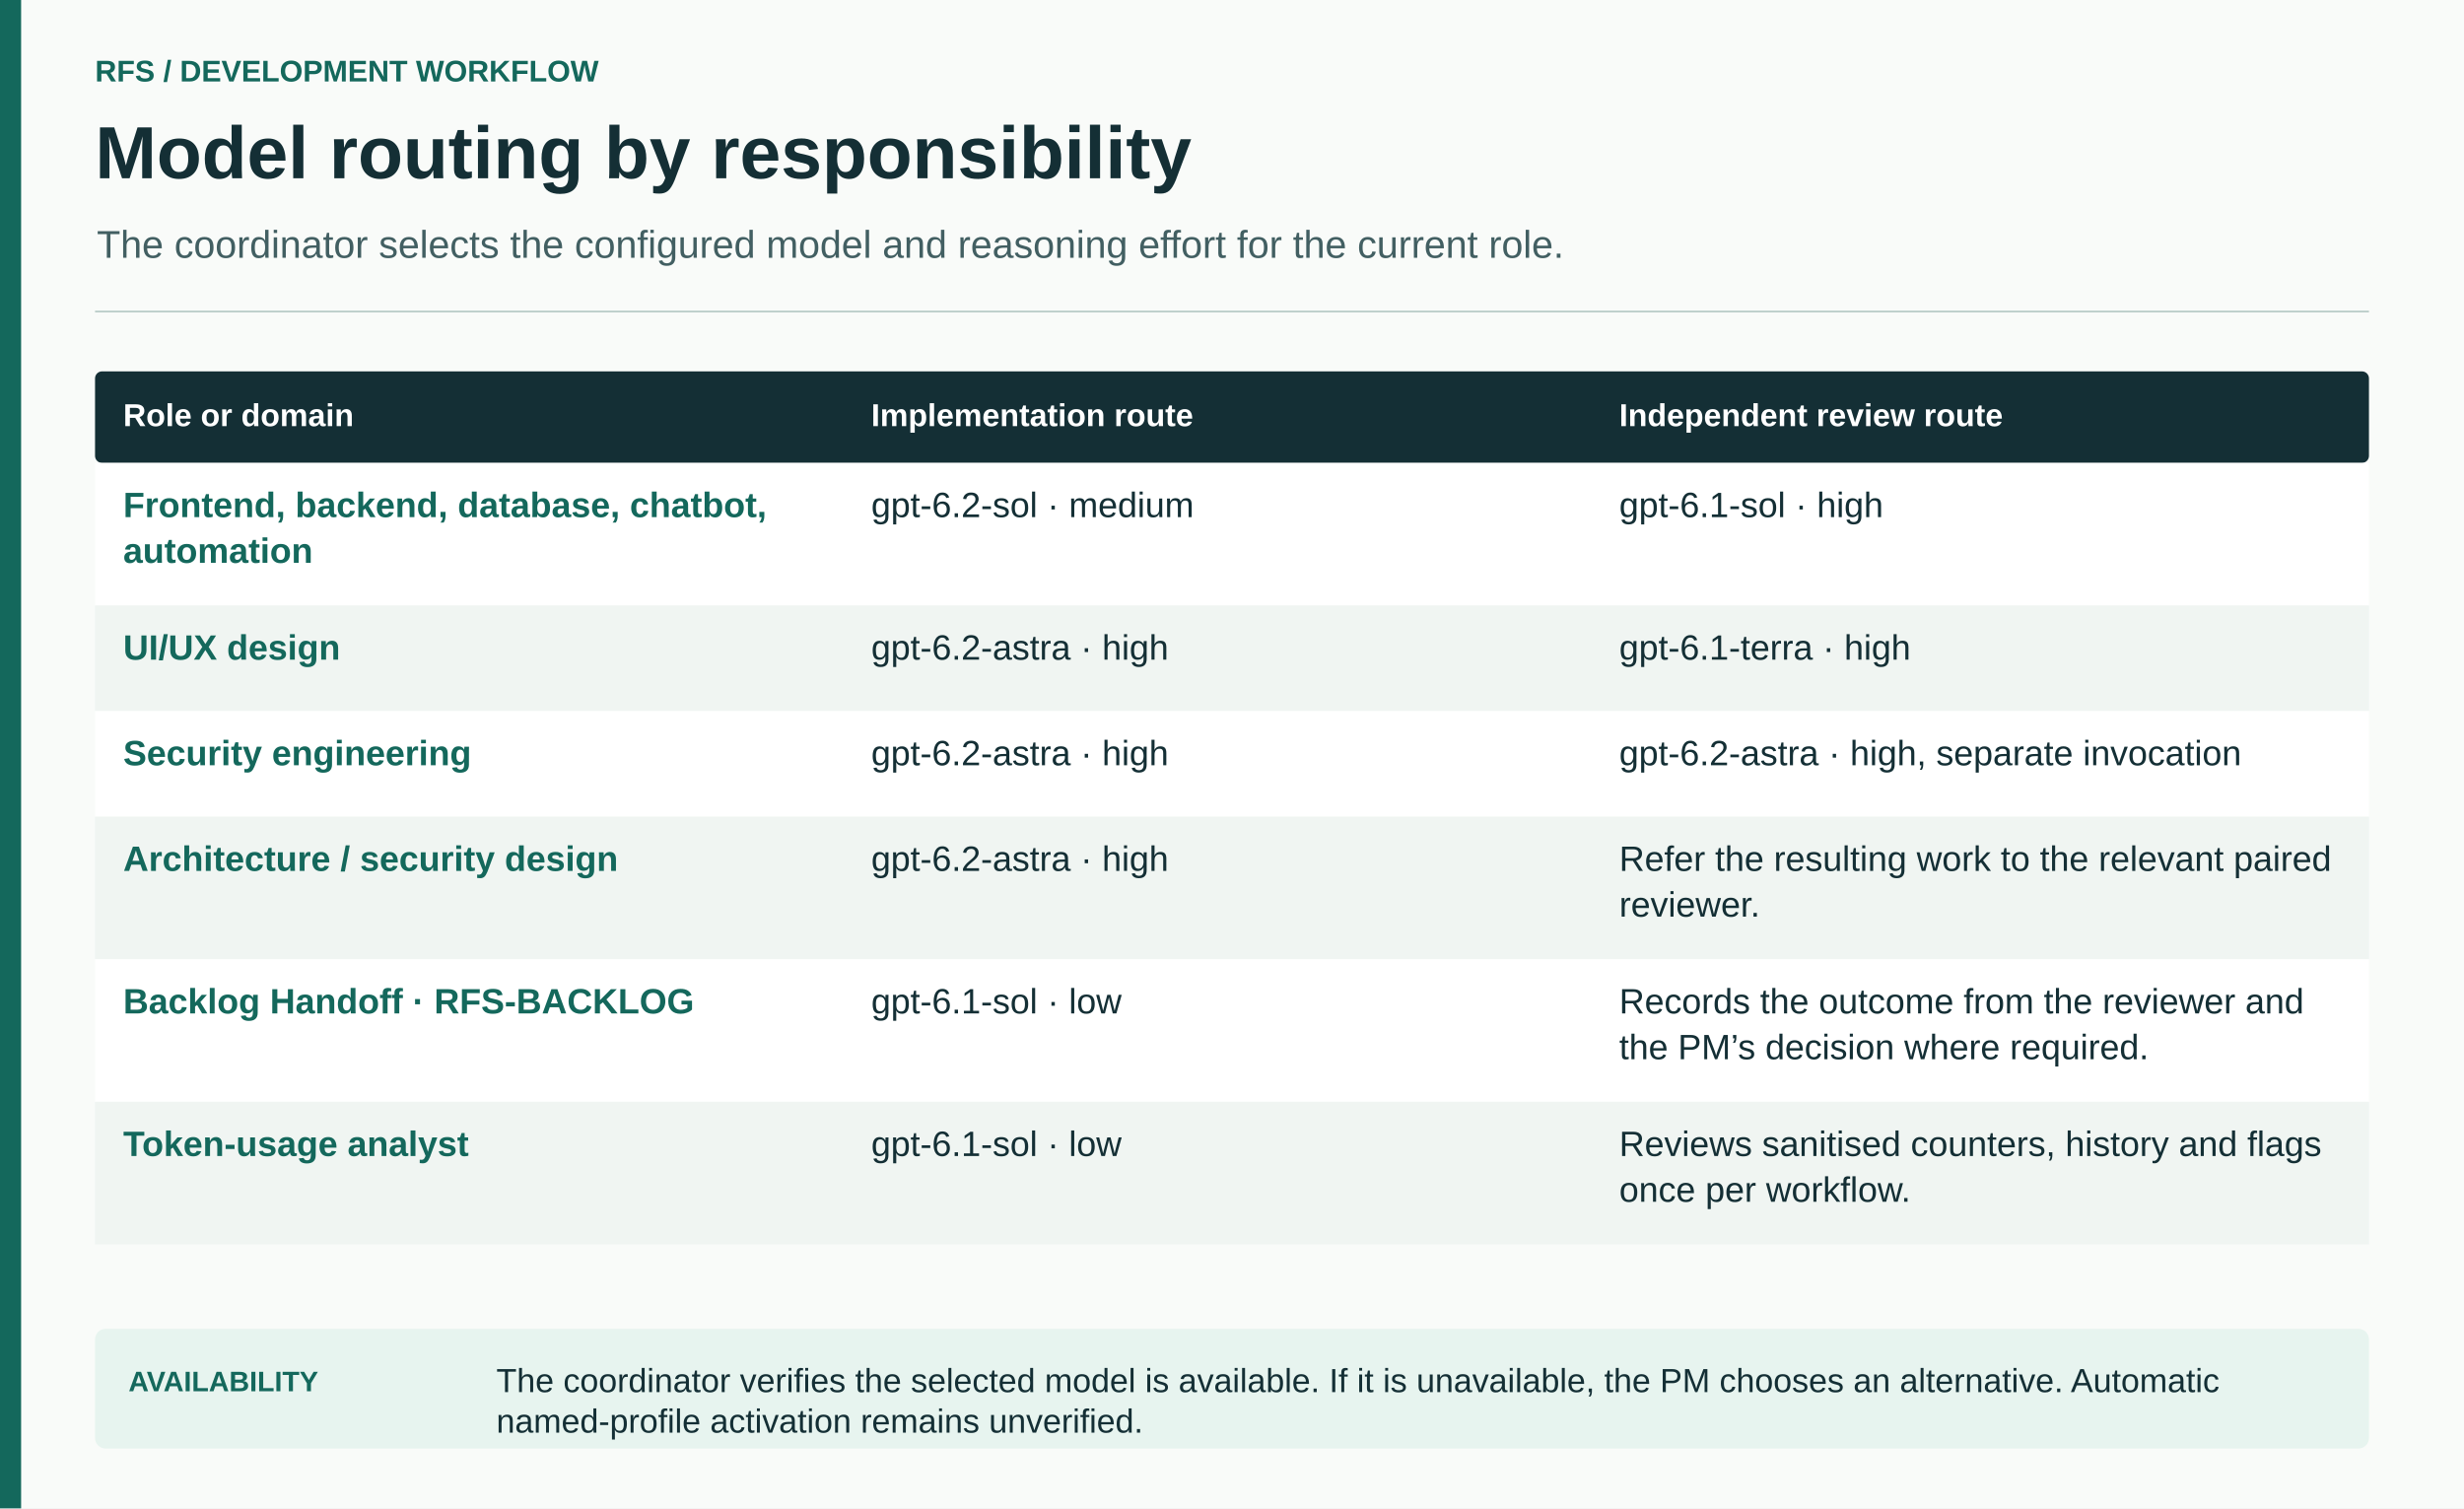
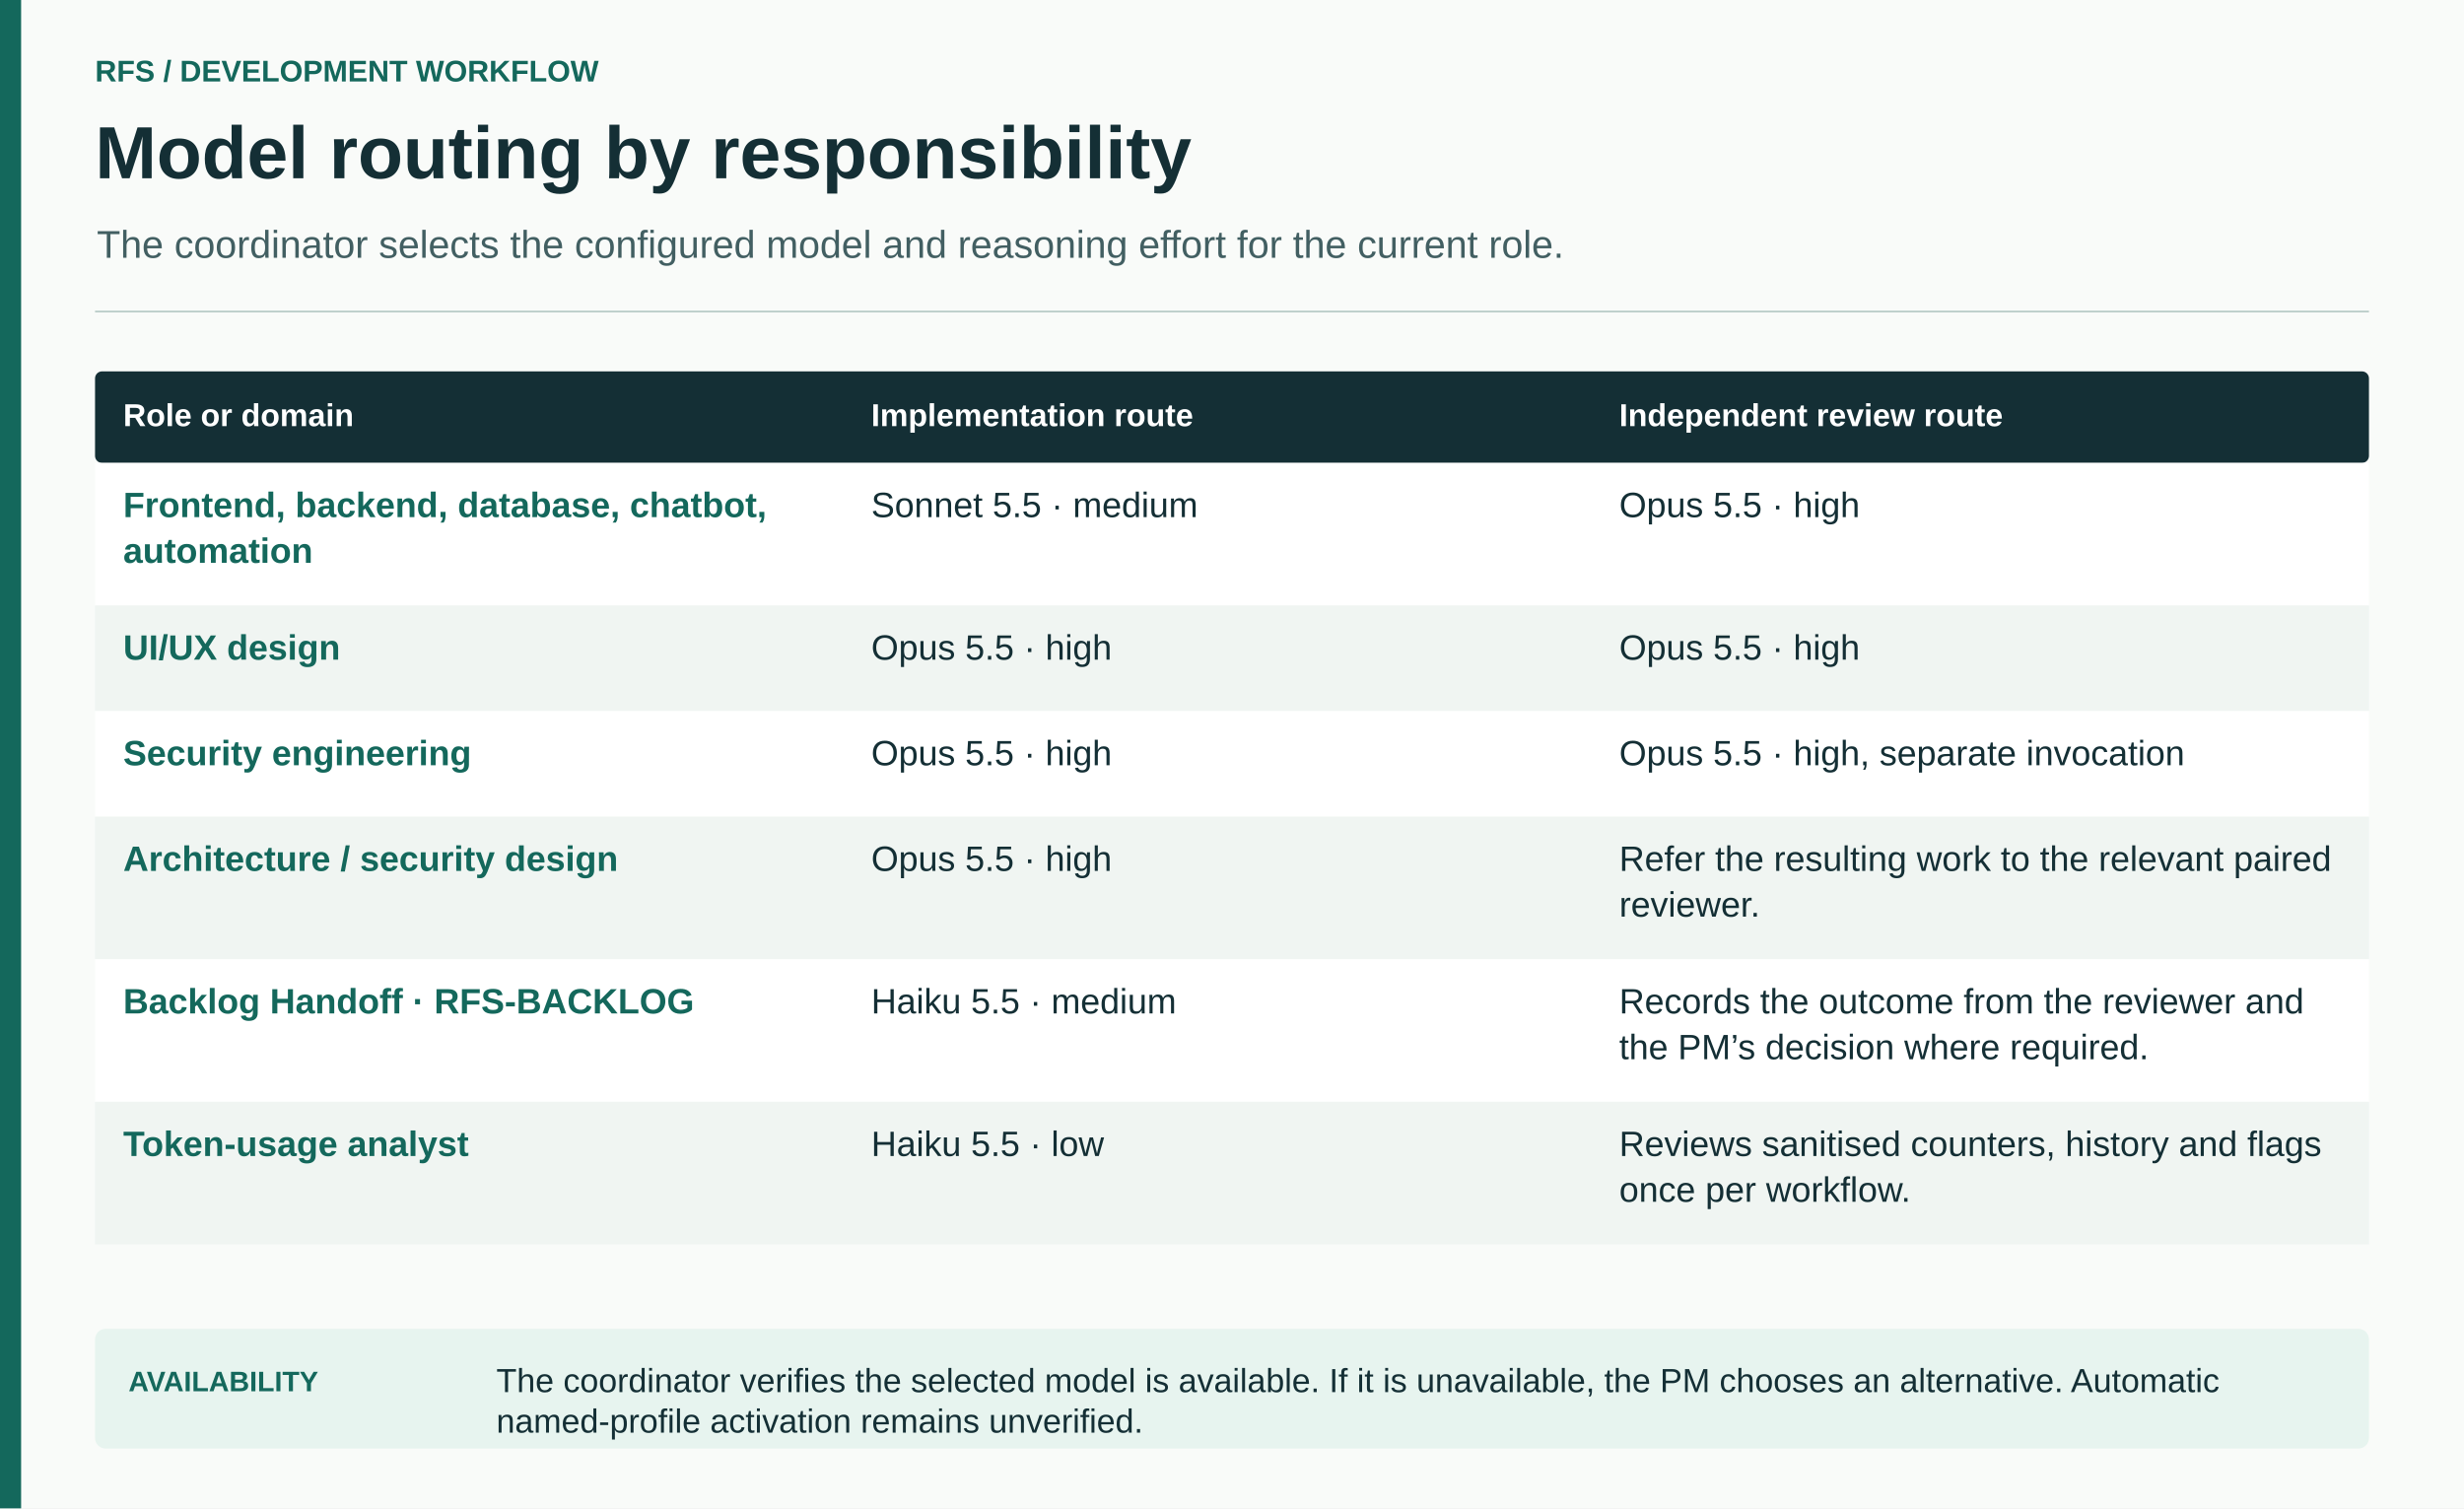
<svg xmlns="http://www.w3.org/2000/svg" width="1400" height="857" viewBox="0 0 1400 857" role="img" aria-labelledby="title desc">
  <defs>
    <marker id="arrow14685C" viewBox="0 0 10 10" refX="9" refY="5" markerWidth="6" markerHeight="6" orient="auto-start-reverse">
      <path d="M 0 0 L 10 5 L 0 10 z" fill="#14685C" />
    </marker>
    <marker id="arrow385876" viewBox="0 0 10 10" refX="9" refY="5" markerWidth="6" markerHeight="6" orient="auto-start-reverse">
      <path d="M 0 0 L 10 5 L 0 10 z" fill="#385876" />
    </marker>
    <marker id="arrow142F35" viewBox="0 0 10 10" refX="9" refY="5" markerWidth="6" markerHeight="6" orient="auto-start-reverse">
      <path d="M 0 0 L 10 5 L 0 10 z" fill="#142F35" />
    </marker>
    <marker id="arrow775118" viewBox="0 0 10 10" refX="9" refY="5" markerWidth="6" markerHeight="6" orient="auto-start-reverse">
      <path d="M 0 0 L 10 5 L 0 10 z" fill="#775118" />
    </marker>
    <marker id="arrow425F62" viewBox="0 0 10 10" refX="9" refY="5" markerWidth="6" markerHeight="6" orient="auto-start-reverse">
      <path d="M 0 0 L 10 5 L 0 10 z" fill="#425F62" />
    </marker>
  </defs>
  <rect width="1400" height="857" fill="#F9FBF9" />
  <rect x="0" y="0" width="12" height="857" rx="0" fill="#14685C" stroke="none" stroke-width="1.4" />
  <text x="54" y="46.28" fill="#14685C" font-family="Arial, Helvetica, sans-serif" font-size="17" font-weight="700" text-anchor="start">RFS  /  DEVELOPMENT WORKFLOW</text>
  <text x="54" y="101.28" fill="#142F35" font-family="Arial, Helvetica, sans-serif" font-size="42" font-weight="700" text-anchor="start">Model routing by responsibility</text>
  <text x="55" y="146.48" fill="#425F62" font-family="Arial, Helvetica, sans-serif" font-size="22" font-weight="400" text-anchor="start">The coordinator selects the configured model and reasoning effort for the current role.</text>
  <polyline points="54,177 1346,177" stroke-width="1" stroke-linejoin="round" fill="none" stroke="#B7CAC6" />
  <rect x="54" y="211" width="1292" height="52" rx="4" fill="#142F35" stroke="none" stroke-width="1.4" />
  <text x="70" y="242.12" fill="#FFFFFF" font-family="Arial, Helvetica, sans-serif" font-size="18" font-weight="700" text-anchor="start">Role or domain</text>
  <text x="495" y="242.12" fill="#FFFFFF" font-family="Arial, Helvetica, sans-serif" font-size="18" font-weight="700" text-anchor="start">Implementation route</text>
  <text x="920" y="242.12" fill="#FFFFFF" font-family="Arial, Helvetica, sans-serif" font-size="18" font-weight="700" text-anchor="start">Independent review route</text>
  <rect x="54" y="263" width="1292" height="81" rx="0" fill="#FFFFFF" stroke="none" stroke-width="1.4" />
  <text x="70" y="293.8" fill="#14685C" font-family="Arial, Helvetica, sans-serif" font-size="20" font-weight="700" text-anchor="start">Frontend, backend, database, chatbot,</text>
  <text x="70" y="319.8" fill="#14685C" font-family="Arial, Helvetica, sans-serif" font-size="20" font-weight="700" text-anchor="start">automation</text>
-   <text x="495" y="293.8" fill="#142F35" font-family="Arial, Helvetica, sans-serif" font-size="20" font-weight="400" text-anchor="start">gpt-6.2-sol · medium</text>
-   <text x="920" y="293.8" fill="#142F35" font-family="Arial, Helvetica, sans-serif" font-size="20" font-weight="400" text-anchor="start">gpt-6.1-sol · high</text>
+   <text x="495" y="293.8" fill="#142F35" font-family="Arial, Helvetica, sans-serif" font-size="20" font-weight="400" text-anchor="start">Sonnet 5.5 · medium</text>
+   <text x="920" y="293.8" fill="#142F35" font-family="Arial, Helvetica, sans-serif" font-size="20" font-weight="400" text-anchor="start">Opus 5.5 · high</text>
  <rect x="54" y="344" width="1292" height="60" rx="0" fill="#F0F5F2" stroke="none" stroke-width="1.4" />
  <text x="70" y="374.8" fill="#14685C" font-family="Arial, Helvetica, sans-serif" font-size="20" font-weight="700" text-anchor="start">UI/UX design</text>
-   <text x="495" y="374.8" fill="#142F35" font-family="Arial, Helvetica, sans-serif" font-size="20" font-weight="400" text-anchor="start">gpt-6.2-astra · high</text>
-   <text x="920" y="374.8" fill="#142F35" font-family="Arial, Helvetica, sans-serif" font-size="20" font-weight="400" text-anchor="start">gpt-6.1-terra · high</text>
+   <text x="495" y="374.8" fill="#142F35" font-family="Arial, Helvetica, sans-serif" font-size="20" font-weight="400" text-anchor="start">Opus 5.5 · high</text>
+   <text x="920" y="374.8" fill="#142F35" font-family="Arial, Helvetica, sans-serif" font-size="20" font-weight="400" text-anchor="start">Opus 5.5 · high</text>
  <rect x="54" y="404" width="1292" height="60" rx="0" fill="#FFFFFF" stroke="none" stroke-width="1.4" />
  <text x="70" y="434.8" fill="#14685C" font-family="Arial, Helvetica, sans-serif" font-size="20" font-weight="700" text-anchor="start">Security engineering</text>
-   <text x="495" y="434.8" fill="#142F35" font-family="Arial, Helvetica, sans-serif" font-size="20" font-weight="400" text-anchor="start">gpt-6.2-astra · high</text>
-   <text x="920" y="434.8" fill="#142F35" font-family="Arial, Helvetica, sans-serif" font-size="20" font-weight="400" text-anchor="start">gpt-6.2-astra · high, separate invocation</text>
+   <text x="495" y="434.8" fill="#142F35" font-family="Arial, Helvetica, sans-serif" font-size="20" font-weight="400" text-anchor="start">Opus 5.5 · high</text>
+   <text x="920" y="434.8" fill="#142F35" font-family="Arial, Helvetica, sans-serif" font-size="20" font-weight="400" text-anchor="start">Opus 5.5 · high, separate invocation</text>
  <rect x="54" y="464" width="1292" height="81" rx="0" fill="#F0F5F2" stroke="none" stroke-width="1.4" />
  <text x="70" y="494.8" fill="#14685C" font-family="Arial, Helvetica, sans-serif" font-size="20" font-weight="700" text-anchor="start">Architecture / security design</text>
-   <text x="495" y="494.8" fill="#142F35" font-family="Arial, Helvetica, sans-serif" font-size="20" font-weight="400" text-anchor="start">gpt-6.2-astra · high</text>
+   <text x="495" y="494.8" fill="#142F35" font-family="Arial, Helvetica, sans-serif" font-size="20" font-weight="400" text-anchor="start">Opus 5.5 · high</text>
  <text x="920" y="494.8" fill="#142F35" font-family="Arial, Helvetica, sans-serif" font-size="20" font-weight="400" text-anchor="start">Refer the resulting work to the relevant paired</text>
  <text x="920" y="520.8" fill="#142F35" font-family="Arial, Helvetica, sans-serif" font-size="20" font-weight="400" text-anchor="start">reviewer.</text>
  <rect x="54" y="545" width="1292" height="81" rx="0" fill="#FFFFFF" stroke="none" stroke-width="1.4" />
  <text x="70" y="575.8" fill="#14685C" font-family="Arial, Helvetica, sans-serif" font-size="20" font-weight="700" text-anchor="start">Backlog Handoff · RFS-BACKLOG</text>
-   <text x="495" y="575.8" fill="#142F35" font-family="Arial, Helvetica, sans-serif" font-size="20" font-weight="400" text-anchor="start">gpt-6.1-sol · low</text>
+   <text x="495" y="575.8" fill="#142F35" font-family="Arial, Helvetica, sans-serif" font-size="20" font-weight="400" text-anchor="start">Haiku 5.5 · medium</text>
  <text x="920" y="575.8" fill="#142F35" font-family="Arial, Helvetica, sans-serif" font-size="20" font-weight="400" text-anchor="start">Records the outcome from the reviewer and</text>
  <text x="920" y="601.8" fill="#142F35" font-family="Arial, Helvetica, sans-serif" font-size="20" font-weight="400" text-anchor="start">the PM’s decision where required.</text>
  <rect x="54" y="626" width="1292" height="81" rx="0" fill="#F0F5F2" stroke="none" stroke-width="1.4" />
  <text x="70" y="656.8" fill="#14685C" font-family="Arial, Helvetica, sans-serif" font-size="20" font-weight="700" text-anchor="start">Token-usage analyst</text>
-   <text x="495" y="656.8" fill="#142F35" font-family="Arial, Helvetica, sans-serif" font-size="20" font-weight="400" text-anchor="start">gpt-6.1-sol · low</text>
+   <text x="495" y="656.8" fill="#142F35" font-family="Arial, Helvetica, sans-serif" font-size="20" font-weight="400" text-anchor="start">Haiku 5.5 · low</text>
  <text x="920" y="656.8" fill="#142F35" font-family="Arial, Helvetica, sans-serif" font-size="20" font-weight="400" text-anchor="start">Reviews sanitised counters, history and flags</text>
  <text x="920" y="682.8" fill="#142F35" font-family="Arial, Helvetica, sans-serif" font-size="20" font-weight="400" text-anchor="start">once per workflow.</text>
  <rect x="54" y="755" width="1292" height="68" rx="6" fill="#E7F4EF" stroke="none" stroke-width="1.4" />
  <text x="73" y="790.44" fill="#14685C" font-family="Arial, Helvetica, sans-serif" font-size="16" font-weight="700" text-anchor="start">AVAILABILITY</text>
  <text x="282" y="790.96" fill="#142F35" font-family="Arial, Helvetica, sans-serif" font-size="19" font-weight="400" text-anchor="start">The coordinator verifies the selected model is available. If it is unavailable, the PM chooses an alternative. Automatic</text>
  <text x="282" y="813.96" fill="#142F35" font-family="Arial, Helvetica, sans-serif" font-size="19" font-weight="400" text-anchor="start">named-profile activation remains unverified.</text>
</svg>
